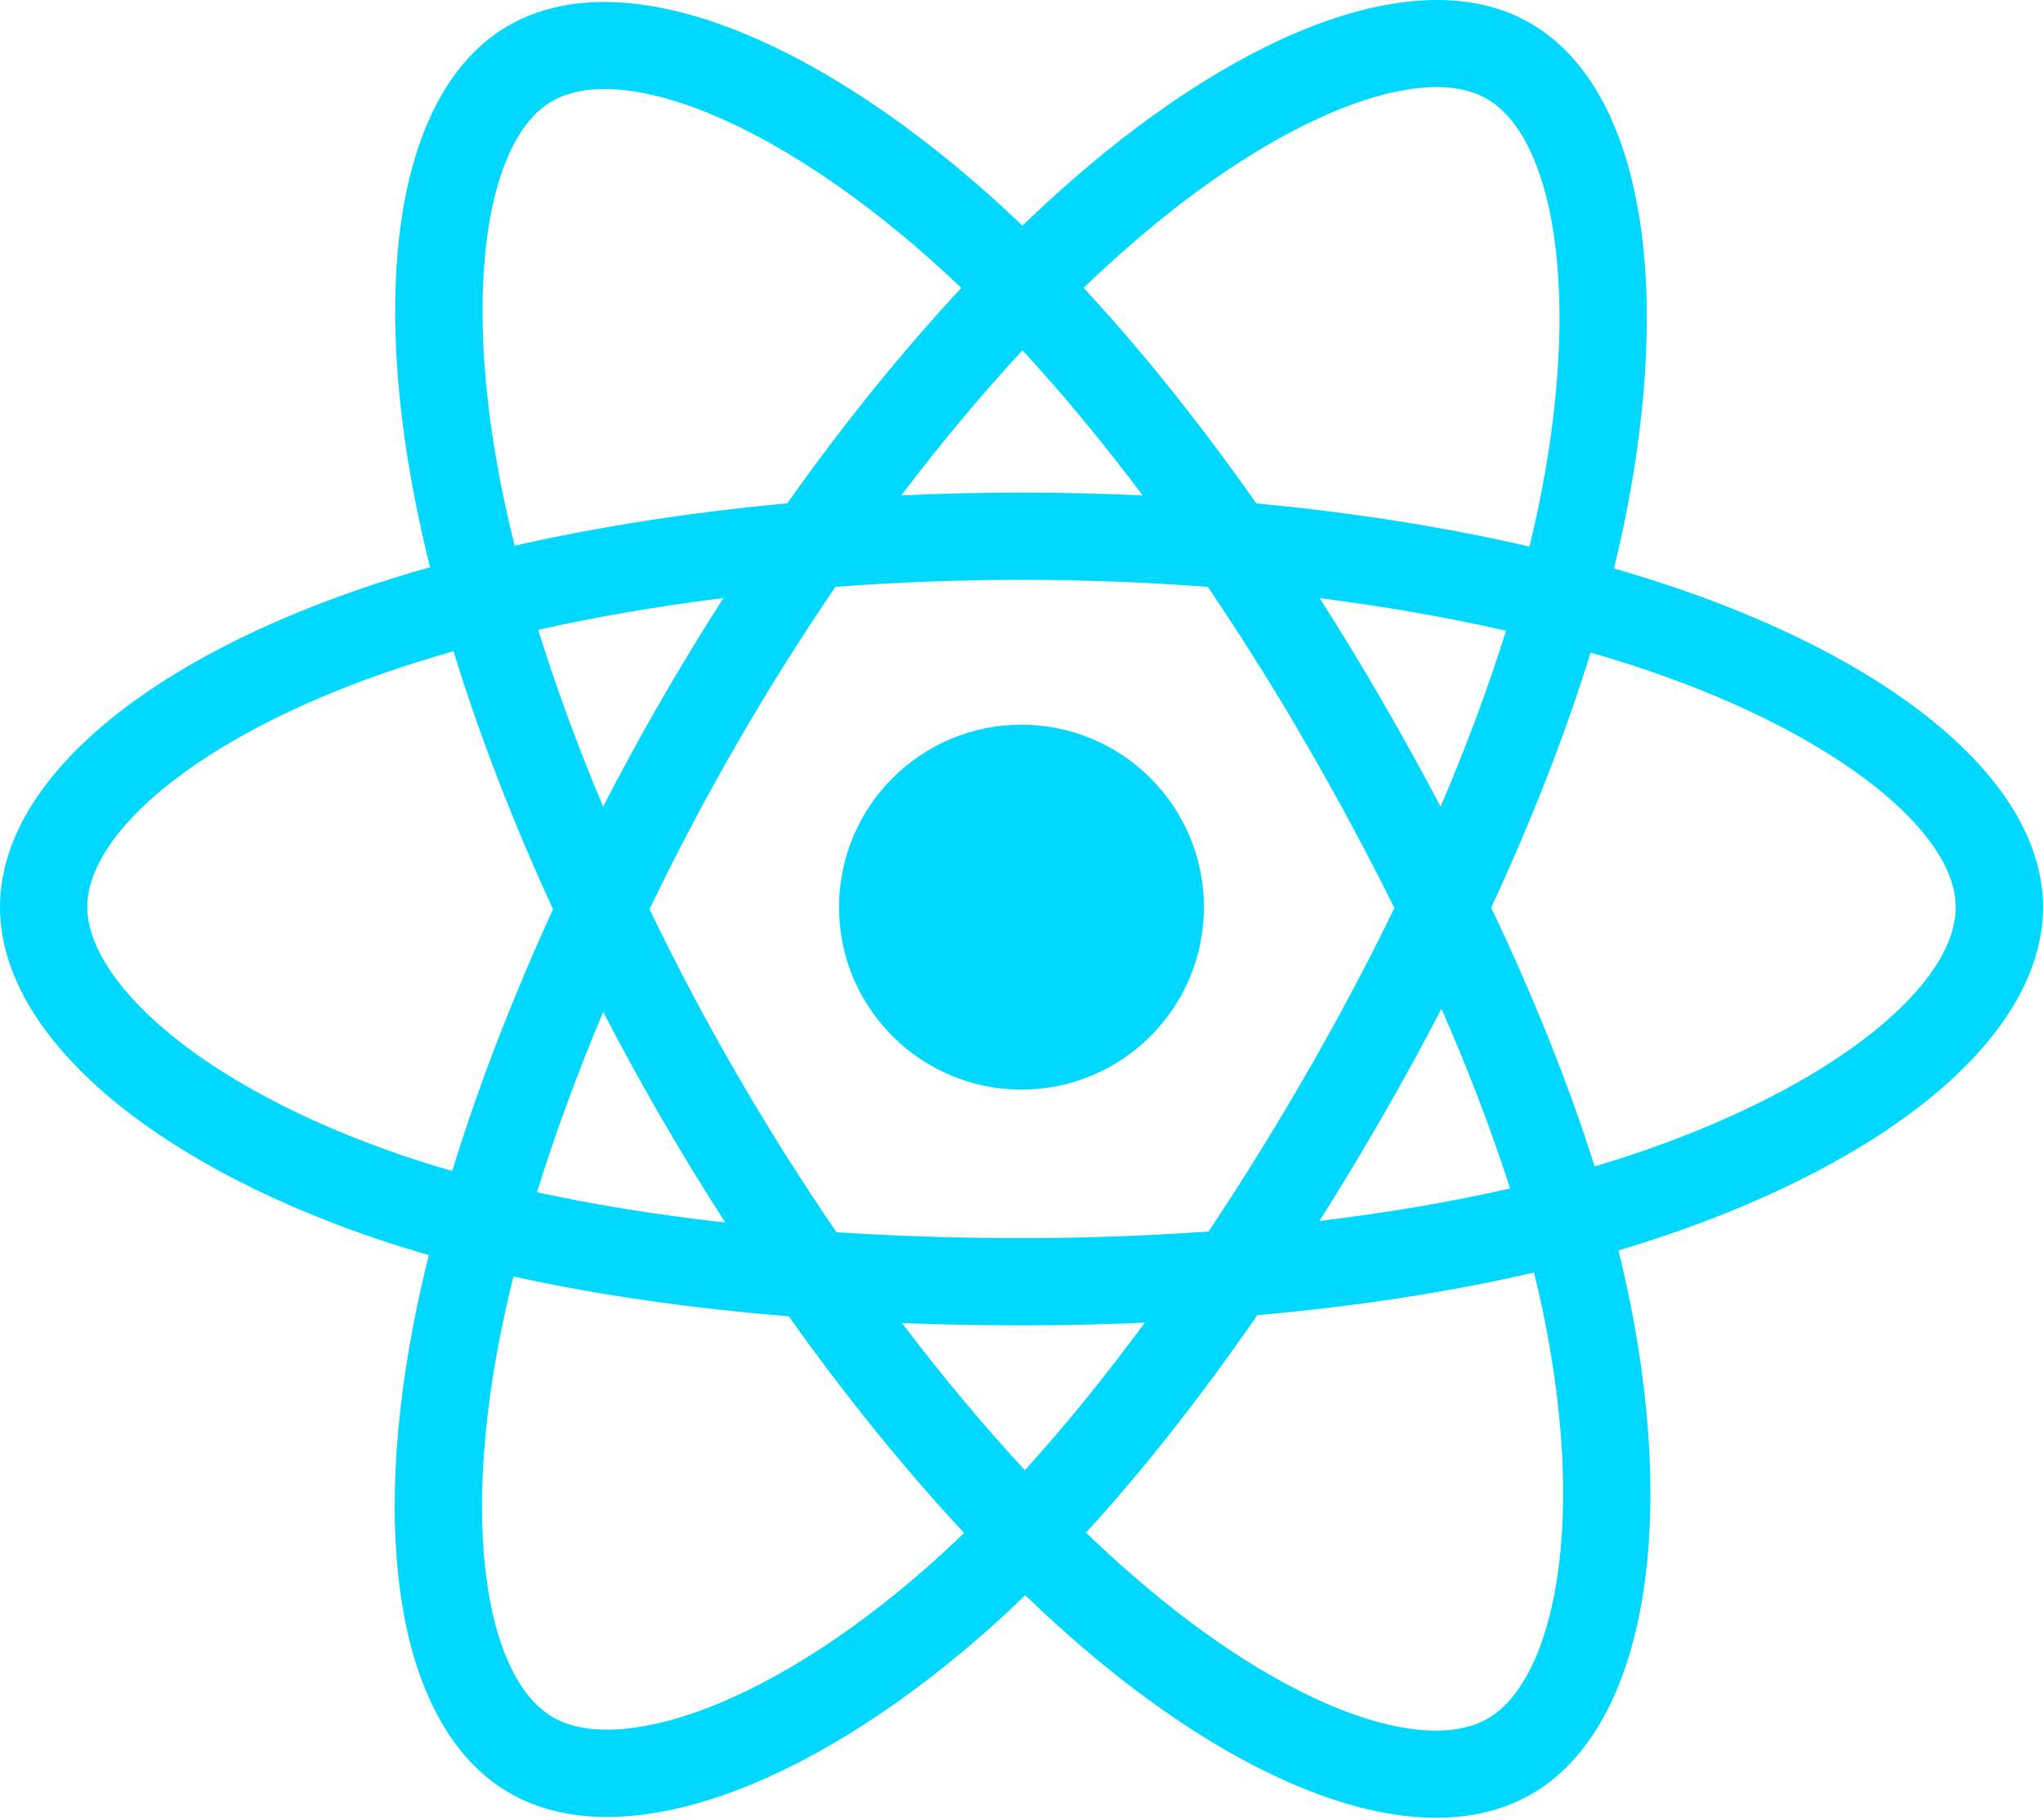
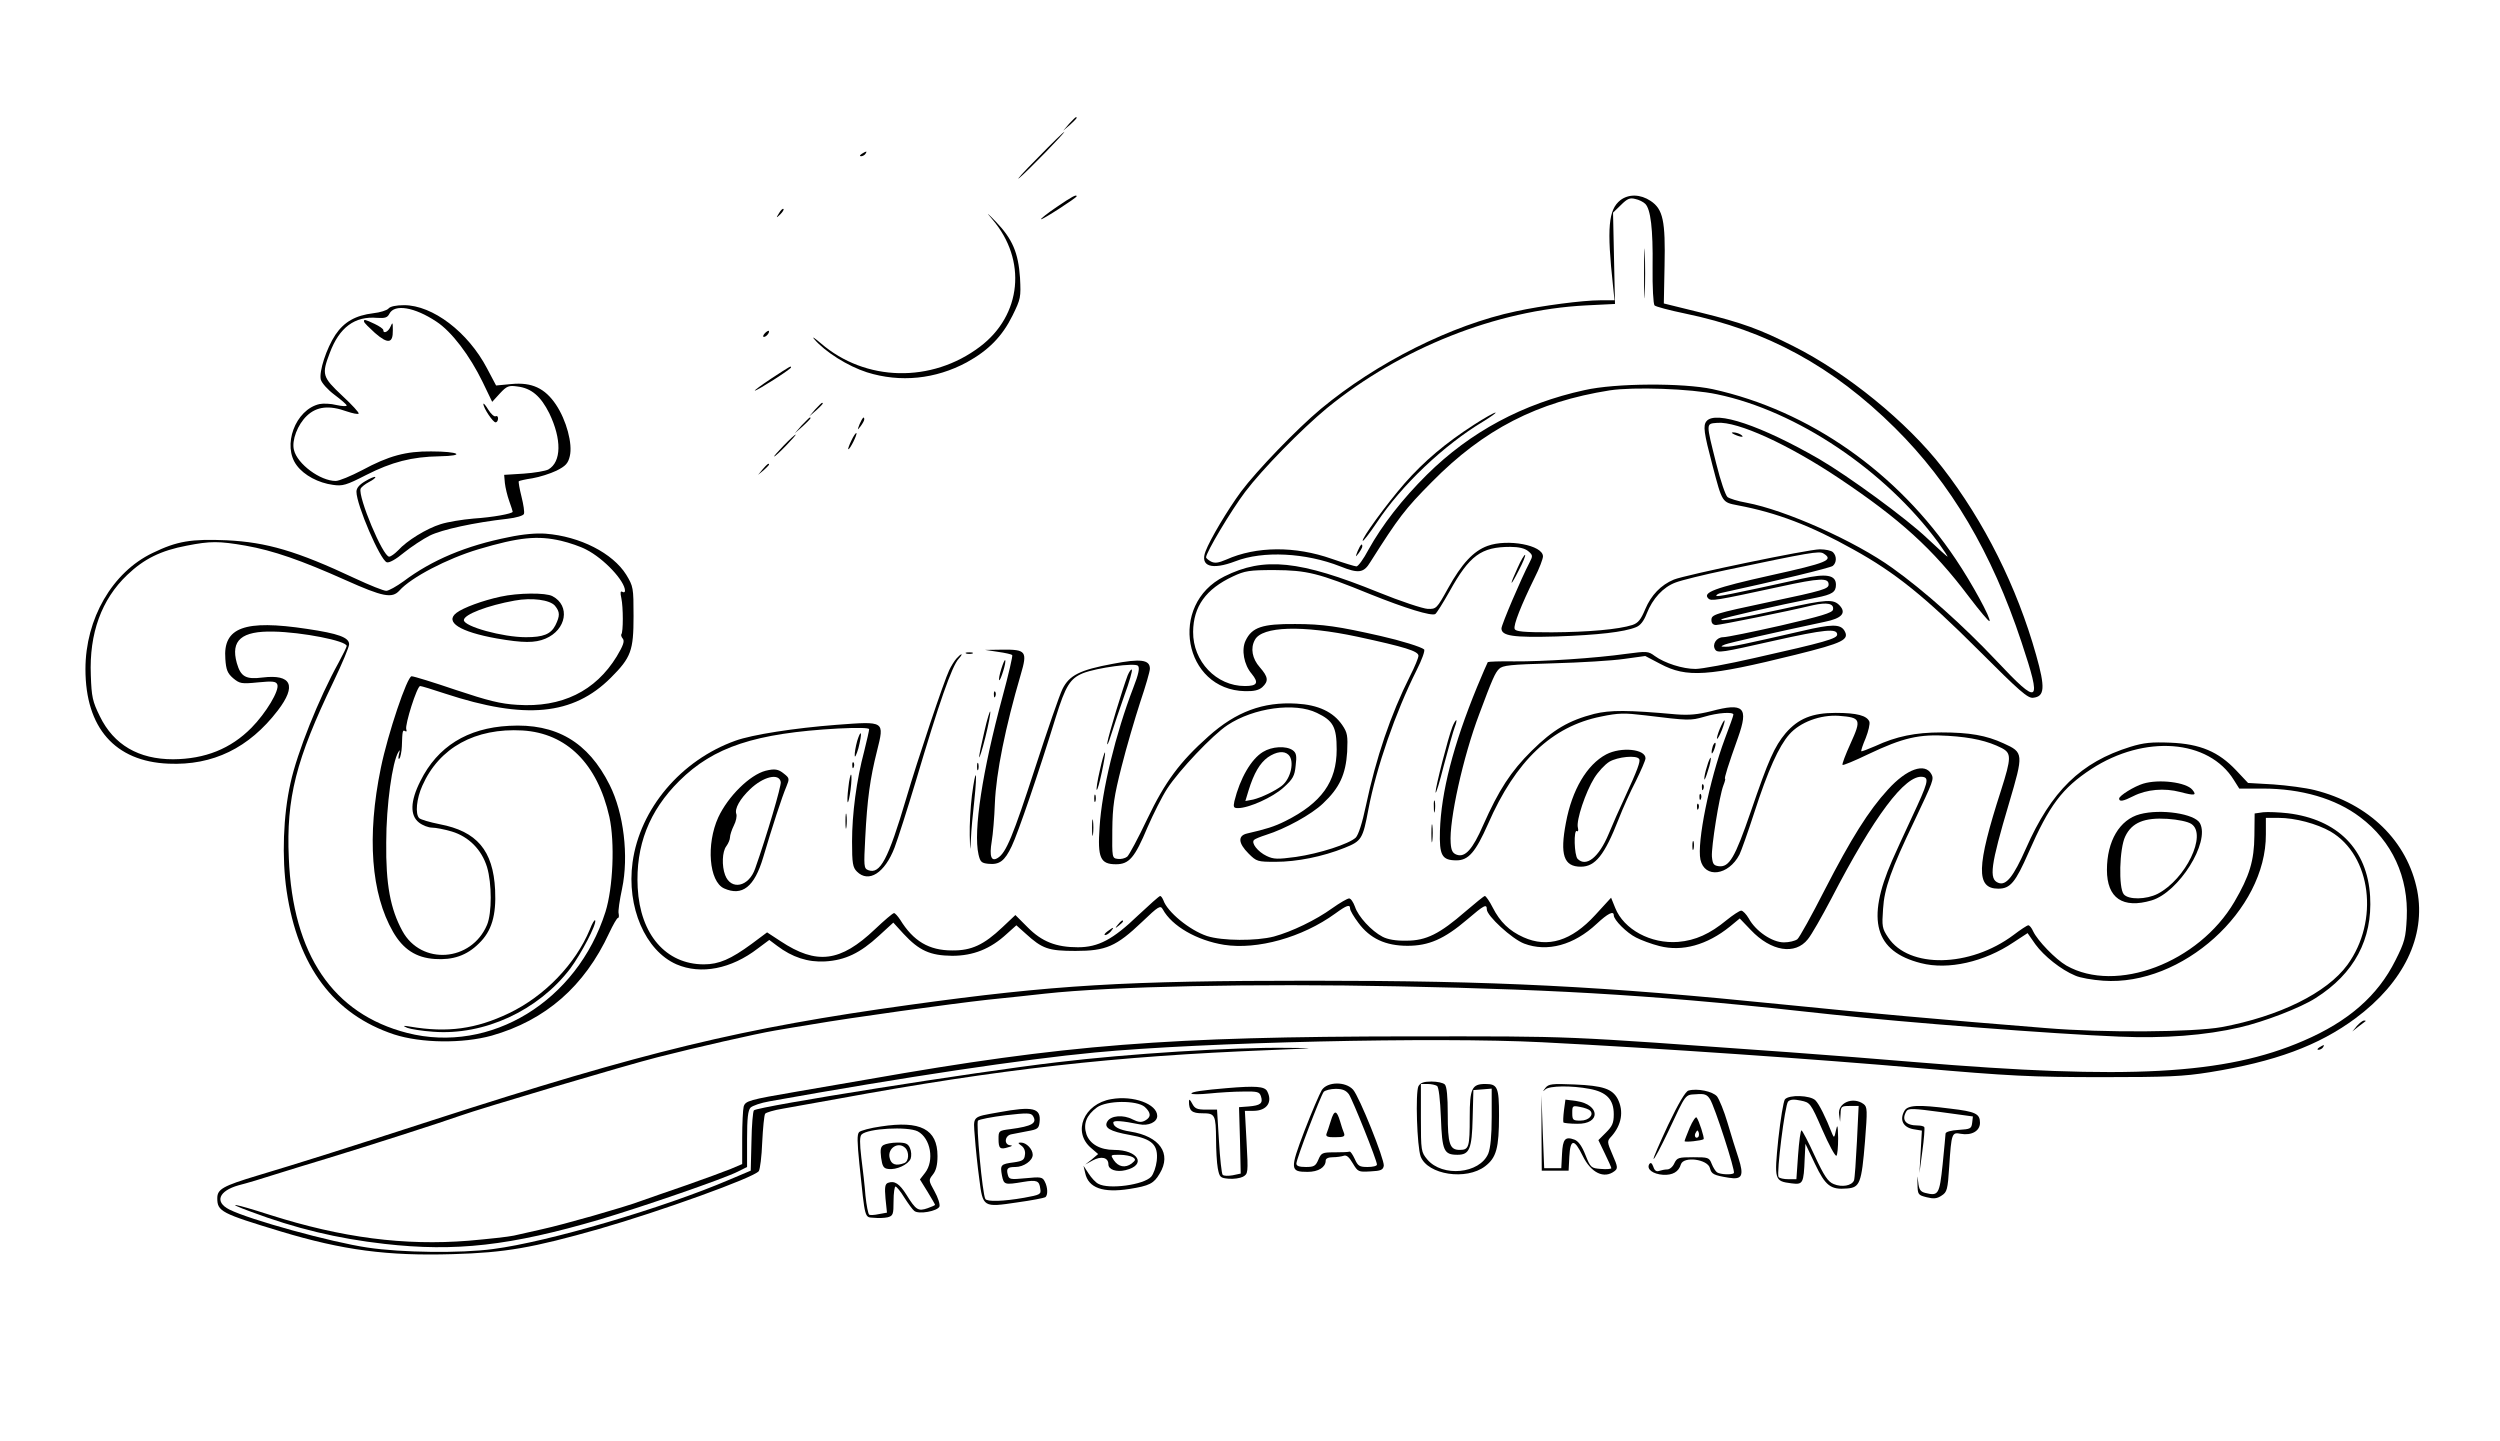
- <svg xmlns="http://www.w3.org/2000/svg" aria-hidden="true" role="img" class="iconify iconify--logos" width="35.93" height="32" preserveAspectRatio="xMidYMid meet" viewBox="0 0 256 228">
-   <path fill="#00D8FF" d="M210.483 73.824a171.49 171.49 0 0 0-8.24-2.597c.465-1.9.893-3.777 1.273-5.621c6.238-30.281 2.16-54.676-11.769-62.708c-13.355-7.7-35.196.329-57.254 19.526a171.23 171.23 0 0 0-6.375 5.848a155.866 155.866 0 0 0-4.241-3.917C100.759 3.829 77.587-4.822 63.673 3.233C50.33 10.957 46.379 33.89 51.995 62.588a170.974 170.974 0 0 0 1.892 8.48c-3.28.932-6.445 1.924-9.474 2.98C17.309 83.498 0 98.307 0 113.668c0 15.865 18.582 31.778 46.812 41.427a145.52 145.52 0 0 0 6.921 2.165a167.467 167.467 0 0 0-2.01 9.138c-5.354 28.2-1.173 50.591 12.134 58.266c13.744 7.926 36.812-.22 59.273-19.855a145.567 145.567 0 0 0 5.342-4.923a168.064 168.064 0 0 0 6.92 6.314c21.758 18.722 43.246 26.282 56.54 18.586c13.731-7.949 18.194-32.003 12.4-61.268a145.016 145.016 0 0 0-1.535-6.842c1.62-.48 3.21-.974 4.76-1.488c29.348-9.723 48.443-25.443 48.443-41.52c0-15.417-17.868-30.326-45.517-39.844Zm-6.365 70.984c-1.4.463-2.836.91-4.3 1.345c-3.24-10.257-7.612-21.163-12.963-32.432c5.106-11 9.31-21.767 12.459-31.957c2.619.758 5.16 1.557 7.61 2.4c23.69 8.156 38.14 20.213 38.14 29.504c0 9.896-15.606 22.743-40.946 31.14Zm-10.514 20.834c2.562 12.94 2.927 24.64 1.23 33.787c-1.524 8.219-4.59 13.698-8.382 15.893c-8.067 4.67-25.32-1.4-43.927-17.412a156.726 156.726 0 0 1-6.437-5.87c7.214-7.889 14.423-17.06 21.459-27.246c12.376-1.098 24.068-2.894 34.671-5.345a134.17 134.17 0 0 1 1.386 6.193ZM87.276 214.515c-7.882 2.783-14.16 2.863-17.955.675c-8.075-4.657-11.432-22.636-6.853-46.752a156.923 156.923 0 0 1 1.869-8.499c10.486 2.32 22.093 3.988 34.498 4.994c7.084 9.967 14.501 19.128 21.976 27.15a134.668 134.668 0 0 1-4.877 4.492c-9.933 8.682-19.886 14.842-28.658 17.94ZM50.35 144.747c-12.483-4.267-22.792-9.812-29.858-15.863c-6.35-5.437-9.555-10.836-9.555-15.216c0-9.322 13.897-21.212 37.076-29.293c2.813-.98 5.757-1.905 8.812-2.773c3.204 10.42 7.406 21.315 12.477 32.332c-5.137 11.18-9.399 22.249-12.634 32.792a134.718 134.718 0 0 1-6.318-1.979Zm12.378-84.26c-4.811-24.587-1.616-43.134 6.425-47.789c8.564-4.958 27.502 2.111 47.463 19.835a144.318 144.318 0 0 1 3.841 3.545c-7.438 7.987-14.787 17.08-21.808 26.988c-12.04 1.116-23.565 2.908-34.161 5.309a160.342 160.342 0 0 1-1.76-7.887Zm110.427 27.268a347.8 347.8 0 0 0-7.785-12.803c8.168 1.033 15.994 2.404 23.343 4.08c-2.206 7.072-4.956 14.465-8.193 22.045a381.151 381.151 0 0 0-7.365-13.322Zm-45.032-43.861c5.044 5.465 10.096 11.566 15.065 18.186a322.04 322.04 0 0 0-30.257-.006c4.974-6.559 10.069-12.652 15.192-18.18ZM82.802 87.83a323.167 323.167 0 0 0-7.227 13.238c-3.184-7.553-5.909-14.98-8.134-22.152c7.304-1.634 15.093-2.97 23.209-3.984a321.524 321.524 0 0 0-7.848 12.897Zm8.081 65.352c-8.385-.936-16.291-2.203-23.593-3.793c2.26-7.3 5.045-14.885 8.298-22.6a321.187 321.187 0 0 0 7.257 13.246c2.594 4.48 5.28 8.868 8.038 13.147Zm37.542 31.03c-5.184-5.592-10.354-11.779-15.403-18.433c4.902.192 9.899.29 14.978.29c5.218 0 10.376-.117 15.453-.343c-4.985 6.774-10.018 12.97-15.028 18.486Zm52.198-57.817c3.422 7.8 6.306 15.345 8.596 22.52c-7.422 1.694-15.436 3.058-23.88 4.071a382.417 382.417 0 0 0 7.859-13.026a347.403 347.403 0 0 0 7.425-13.565Zm-16.898 8.101a358.557 358.557 0 0 1-12.281 19.815a329.4 329.4 0 0 1-23.444.823c-7.967 0-15.716-.248-23.178-.732a310.202 310.202 0 0 1-12.513-19.846h.001a307.41 307.41 0 0 1-10.923-20.627a310.278 310.278 0 0 1 10.89-20.637l-.001.001a307.318 307.318 0 0 1 12.413-19.761c7.613-.576 15.42-.876 23.31-.876H128c7.926 0 15.743.303 23.354.883a329.357 329.357 0 0 1 12.335 19.695a358.489 358.489 0 0 1 11.036 20.54a329.472 329.472 0 0 1-11 20.722Zm22.56-122.124c8.572 4.944 11.906 24.881 6.52 51.026c-.344 1.668-.73 3.367-1.15 5.09c-10.622-2.452-22.155-4.275-34.23-5.408c-7.034-10.017-14.323-19.124-21.64-27.008a160.789 160.789 0 0 1 5.888-5.4c18.9-16.447 36.564-22.941 44.612-18.3ZM128 90.808c12.625 0 22.86 10.235 22.86 22.86s-10.235 22.86-22.86 22.86s-22.86-10.235-22.86-22.86s10.235-22.86 22.86-22.86Z" />
+ <svg xmlns="http://www.w3.org/2000/svg" version="1.0" width="1024pt" height="590pt" viewBox="0 0 1024 590" preserveAspectRatio="xMidYMid meet">
+   <g transform="translate(0,590) scale(0.1,-0.1)" fill="#000000" stroke="none">
+     <path d="M4379 5393 l-24 -28 28 24 c25 23 32 31 24 31 -2 0 -14 -12 -28 -27z" />
+     <path d="M4250 5253 c-58 -58 -91 -95 -75 -82 33 27 191 189 184 189 -2 0 -52 -48 -109 -107z" />
+     <path d="M3530 5270 c-9 -6 -10 -10 -3 -10 6 0 15 5 18 10 8 12 4 12 -15 0z" />
+     <path d="M4328 5052 c-37 -25 -66 -48 -64 -50 4 -4 146 88 146 94 0 9 -19 -1 -82 -44z" />
+     <path d="M6637 5080 c-49 -39 -56 -113 -30 -352 l6 -58 -59 0 c-70 0 -239 -22 -344 -45 -265 -56 -571 -210 -800 -400 -98 -82 -262 -252 -327 -339 -55 -75 -126 -194 -145 -244 -24 -62 25 -78 122 -41 113 44 288 35 430 -21 75 -30 96 -27 123 18 116 183 141 216 252 328 213 216 432 328 728 375 98 15 333 7 440 -16 327 -68 689 -312 906 -607 23 -32 40 -58 38 -58 -2 0 -39 34 -83 75 -85 81 -323 255 -443 325 -236 136 -424 200 -461 155 -15 -18 -11 -47 24 -180 41 -156 39 -152 105 -165 159 -30 298 -83 473 -181 170 -94 292 -192 512 -412 169 -169 202 -198 224 -195 47 5 50 41 12 175 -78 278 -213 548 -384 768 -145 187 -391 387 -610 497 -139 70 -207 95 -381 138 l-150 37 3 154 c4 184 -6 232 -57 266 -42 28 -90 29 -124 3z m102 -15 c22 -22 32 -102 30 -258 -1 -84 3 -153 8 -158 5 -5 61 -20 124 -33 335 -69 606 -216 861 -469 229 -227 396 -509 518 -877 85 -256 74 -264 -104 -75 -137 145 -293 284 -424 378 -154 111 -439 238 -599 268 -35 6 -69 17 -77 23 -8 6 -29 67 -46 136 -43 171 -43 164 4 168 82 7 291 -88 500 -228 248 -166 383 -288 529 -482 45 -59 83 -105 86 -102 8 8 -72 155 -138 253 -238 356 -601 610 -996 697 -121 26 -398 25 -525 -4 -252 -55 -468 -171 -645 -346 -102 -101 -184 -207 -240 -308 -20 -38 -42 -68 -49 -68 -6 0 -52 14 -101 31 -150 53 -309 52 -432 -3 -33 -14 -47 -16 -63 -8 -11 6 -20 14 -20 17 0 20 102 191 160 268 71 94 231 257 336 344 301 245 692 401 1059 420 l120 6 -4 187 -4 187 32 31 c26 26 37 31 59 25 15 -3 33 -12 41 -20z" />
+     <path d="M6734 4780 c0 -91 2 -128 3 -82 2 45 2 119 0 165 -1 45 -3 8 -3 -83z" />
+     <path d="M6037 4160 c-115 -74 -204 -149 -284 -240 -74 -85 -178 -228 -171 -235 2 -3 28 31 57 74 101 153 275 318 437 415 32 20 55 36 49 36 -5 0 -45 -22 -88 -50z" />
+     <path d="M7105 4120 c27 -12 43 -12 25 0 -8 5 -22 9 -30 9 -10 0 -8 -3 5 -9z" />
+     <path d="M5561 3643 c-10 -26 -10 -27 4 -9 8 11 15 23 15 28 0 15 -7 8 -19 -19z" />
+     <path d="M3191 5027 c-13 -21 -12 -21 5 -5 10 10 16 20 13 22 -3 3 -11 -5 -18 -17z" />
+     <path d="M4065 5001 c142 -166 120 -392 -51 -521 -198 -150 -469 -144 -652 14 -26 22 -38 30 -27 17 44 -52 138 -111 216 -136 137 -43 281 -28 409 41 89 49 145 106 187 191 34 69 35 75 31 155 -7 103 -31 159 -99 230 -38 39 -42 42 -14 9z" />
+     <path d="M1591 4636 c-6 -7 -34 -16 -62 -19 -73 -9 -119 -35 -155 -88 -37 -56 -68 -151 -60 -184 4 -14 29 -42 56 -62 28 -21 50 -40 50 -44 0 -4 -19 -3 -42 2 -23 6 -54 7 -69 4 -99 -22 -155 -171 -93 -252 30 -40 88 -71 148 -79 39 -6 55 -1 135 40 106 54 188 75 301 77 111 2 81 20 -34 20 -103 1 -174 -18 -283 -77 -46 -24 -94 -44 -108 -44 -63 0 -157 69 -171 127 -10 39 15 104 53 140 40 38 91 44 163 18 24 -8 46 -13 49 -9 3 3 -27 36 -67 73 -82 77 -85 87 -51 176 39 104 102 151 194 143 32 -2 42 1 50 17 21 41 103 27 192 -32 63 -41 137 -139 190 -248 l39 -81 32 35 c28 30 36 33 71 28 58 -7 96 -40 131 -110 51 -106 50 -199 -4 -230 -11 -6 -57 -14 -101 -17 l-80 -5 3 -34 c2 -18 10 -52 18 -74 8 -22 14 -41 14 -43 0 -8 -82 -23 -160 -28 -47 -4 -107 -14 -135 -23 -58 -18 -139 -68 -174 -107 -14 -14 -30 -26 -37 -26 -26 0 -128 245 -117 278 3 7 18 19 35 28 16 8 28 18 25 20 -2 3 -21 -5 -41 -17 -24 -14 -36 -28 -36 -43 0 -54 97 -279 124 -289 9 -4 38 12 70 39 30 24 78 56 106 70 50 25 184 54 318 69 36 4 66 13 68 20 3 7 -2 39 -10 71 -8 32 -13 60 -11 63 3 2 28 8 56 12 29 5 73 19 98 31 38 19 48 30 55 60 12 50 -14 147 -57 211 -45 67 -99 92 -182 84 l-63 -6 -37 70 c-78 149 -223 259 -340 259 -32 0 -57 -5 -64 -14z" />
+     <path d="M1491 4583 c0 -5 21 -25 45 -47 53 -46 74 -43 73 11 0 33 -1 35 -9 16 -9 -22 -30 -32 -30 -15 0 5 -16 16 -35 25 -40 19 -45 20 -44 10z" />
+     <path d="M3132 4534 c-7 -8 -8 -14 -3 -14 10 0 25 19 20 25 -2 1 -10 -3 -17 -11z" />
+     <path d="M3160 4350 c-41 -27 -72 -50 -68 -50 10 0 148 88 148 95 0 7 1 8 -80 -45z" />
+     <path d="M1980 4245 c0 -16 39 -75 50 -75 5 0 10 7 10 16 0 8 -4 12 -10 9 -5 -3 -19 9 -30 27 -11 18 -20 29 -20 23z" />
+     <path d="M3339 4223 l-24 -28 28 24 c25 23 32 31 24 31 -2 0 -14 -12 -28 -27z" />
+     <path d="M3284 4158 l-29 -33 33 29 c30 28 37 36 29 36 -2 0 -16 -15 -33 -32z" />
+     <path d="M3521 4163 c-10 -26 -10 -27 4 -9 8 11 15 23 15 28 0 15 -7 8 -19 -19z" />
+     <path d="M3487 4095 c-9 -19 -15 -35 -12 -35 7 0 37 61 33 66 -3 2 -12 -12 -21 -31z" />
+     <path d="M3210 4075 c-24 -25 -42 -45 -39 -45 3 0 25 20 49 45 24 25 42 45 39 45 -3 0 -25 -20 -49 -45z" />
+     <path d="M3124 3978 l-19 -23 23 19 c12 11 22 21 22 23 0 8 -8 2 -26 -19z" />
+     <path d="M2085 3700 c-177 -35 -316 -94 -432 -181 -29 -21 -61 -39 -71 -39 -11 0 -68 23 -128 51 -238 112 -362 148 -525 156 -146 6 -203 -3 -304 -52 -165 -79 -275 -269 -275 -476 0 -240 121 -378 340 -387 182 -8 330 64 448 218 78 102 56 149 -62 135 -69 -9 -90 3 -106 59 -26 93 19 132 150 129 117 -2 300 -38 300 -59 0 -4 -15 -35 -33 -68 -81 -146 -170 -369 -197 -493 -30 -133 -36 -305 -16 -442 46 -310 193 -506 440 -588 111 -36 281 -38 400 -5 221 63 380 202 481 420 16 34 32 62 36 62 4 0 5 8 3 18 -3 9 4 55 14 102 28 133 7 310 -51 425 -88 176 -219 253 -412 242 -171 -9 -293 -85 -363 -226 -42 -83 -43 -141 -6 -170 15 -12 39 -21 54 -21 14 0 51 -7 81 -16 69 -21 122 -74 144 -146 20 -67 20 -188 0 -236 -64 -152 -270 -167 -347 -25 -49 90 -68 190 -66 363 0 151 25 331 50 370 6 11 7 8 2 -10 -3 -14 -3 -21 2 -17 4 4 9 27 10 50 2 64 3 69 14 62 5 -3 7 0 4 8 -6 18 44 177 57 177 5 0 51 -14 102 -31 328 -108 525 -89 679 65 83 83 93 111 93 252 0 117 -1 122 -30 170 -55 88 -189 157 -330 168 -37 3 -94 -2 -150 -14z m213 -15 c34 -8 81 -24 103 -36 73 -37 159 -129 159 -169 0 -6 -5 -8 -11 -4 -8 4 -9 -3 -4 -26 8 -37 8 -140 0 -148 -2 -3 0 -11 6 -18 8 -10 2 -28 -25 -73 -87 -142 -225 -210 -407 -198 -69 4 -120 17 -252 61 -91 31 -172 56 -181 56 -18 0 -97 -234 -126 -375 -58 -281 -40 -516 50 -672 41 -71 94 -106 171 -111 74 -5 131 14 181 64 52 50 71 115 66 219 -8 162 -75 240 -227 269 -40 8 -78 19 -84 25 -17 17 -11 80 13 133 69 156 217 237 410 226 181 -11 307 -136 356 -354 23 -105 15 -290 -16 -389 -116 -366 -471 -583 -812 -496 -304 78 -469 321 -485 716 -11 246 29 403 183 723 35 73 64 142 64 153 0 28 -44 44 -172 63 -257 39 -345 6 -335 -123 3 -45 9 -59 32 -79 27 -22 33 -24 102 -17 61 6 74 4 79 -9 9 -24 -46 -116 -106 -177 -85 -86 -190 -128 -321 -129 -141 0 -243 59 -300 176 -30 61 -34 79 -37 168 -7 172 44 311 149 411 69 66 138 100 244 120 97 19 131 19 241 0 113 -20 228 -60 409 -141 154 -69 191 -76 221 -43 48 54 196 131 323 169 168 50 243 57 339 35z" />
+     <path d="M2050 3456 c-74 -16 -152 -45 -180 -66 -50 -38 14 -78 164 -105 109 -19 157 -19 200 -1 86 36 103 135 29 174 -27 15 -141 14 -213 -2z m223 -37 c21 -26 21 -41 2 -80 -19 -37 -50 -49 -121 -49 -95 0 -254 44 -254 70 0 23 97 60 208 80 71 13 144 3 165 -21z" />
+     <path d="M2416 2093 c-59 -142 -185 -273 -331 -343 -136 -65 -252 -81 -405 -55 -30 5 -32 4 -12 -5 13 -5 61 -13 106 -16 209 -16 430 86 562 259 45 61 108 181 102 197 -2 5 -12 -11 -22 -37z" />
+     <path d="M6093 3664 c-58 -21 -106 -73 -162 -174 -46 -83 -48 -85 -83 -84 -20 1 -111 31 -202 68 -323 131 -469 146 -631 65 -231 -115 -167 -465 85 -470 36 -1 56 4 70 16 27 25 25 42 -10 82 -31 35 -39 78 -20 112 29 56 195 61 420 13 194 -42 250 -59 250 -78 0 -8 -15 -45 -34 -82 -80 -159 -140 -337 -181 -531 -15 -72 -31 -121 -42 -132 -28 -26 -148 -65 -245 -79 -75 -10 -91 -10 -120 4 -36 17 -65 54 -51 66 4 4 26 13 48 20 80 25 187 84 234 129 68 64 93 119 99 211 3 67 1 79 -20 110 -37 54 -98 83 -188 88 -136 8 -247 -33 -360 -134 -117 -104 -178 -186 -251 -339 -37 -78 -74 -147 -82 -154 -9 -7 -26 -11 -39 -9 -23 3 -23 5 -22 118 1 97 7 138 38 260 20 80 55 198 76 263 22 65 40 127 40 138 0 37 -38 42 -152 20 -135 -25 -178 -47 -206 -103 -12 -24 -62 -169 -112 -323 -91 -280 -119 -348 -153 -369 -27 -17 -35 6 -25 67 5 29 11 99 13 157 5 124 43 312 106 527 28 95 22 103 -75 102 l-71 -1 53 -8 c29 -4 55 -10 58 -13 3 -2 -15 -80 -40 -172 -82 -303 -120 -549 -98 -645 7 -30 12 -35 39 -38 47 -5 68 11 97 72 26 54 110 300 180 527 41 131 59 160 113 182 57 22 211 43 224 30 8 -8 3 -34 -19 -90 -72 -187 -129 -421 -138 -570 -9 -127 3 -153 67 -153 54 0 77 27 129 151 24 55 60 127 81 159 48 74 186 220 247 260 107 71 276 94 366 50 67 -32 81 -58 81 -150 0 -132 -62 -219 -210 -293 -46 -23 -79 -33 -157 -51 -39 -9 -36 -40 6 -82 33 -33 37 -34 111 -34 87 0 192 21 282 57 70 28 75 36 98 158 33 173 111 397 197 569 22 43 36 82 31 86 -11 10 -94 36 -178 55 -172 39 -237 49 -350 49 -134 1 -177 -13 -203 -68 -18 -37 -7 -99 25 -136 30 -37 23 -50 -28 -50 -117 0 -213 101 -212 222 1 104 52 175 163 227 49 23 67 26 170 26 134 -1 180 -12 393 -99 142 -57 251 -91 266 -81 5 3 31 44 58 92 82 148 130 183 249 183 35 0 59 -6 73 -17 20 -17 20 -20 6 -47 -34 -65 -115 -255 -115 -270 0 -31 48 -38 225 -33 170 6 277 18 326 38 18 7 32 25 44 56 24 61 67 108 118 127 23 9 116 32 207 51 342 72 382 79 399 68 43 -27 17 -38 -218 -90 -229 -51 -278 -70 -254 -94 12 -12 26 -10 294 48 165 36 199 37 199 9 0 -18 -22 -25 -240 -71 -230 -49 -240 -52 -240 -75 0 -13 7 -20 19 -20 17 0 289 55 397 81 58 13 87 7 82 -18 -2 -13 -49 -27 -213 -65 -115 -26 -222 -48 -237 -48 -27 0 -46 -29 -33 -50 10 -16 26 -13 243 36 206 46 257 51 257 25 0 -17 -49 -31 -338 -96 -109 -25 -218 -45 -242 -45 -53 0 -127 24 -167 53 -27 20 -32 20 -116 9 -127 -18 -342 -32 -460 -31 -57 1 -105 -1 -108 -3 -2 -3 -22 -49 -44 -102 -98 -239 -147 -431 -152 -589 -3 -101 8 -121 68 -121 49 0 78 34 129 149 113 259 262 400 463 440 72 15 96 15 180 5 179 -22 186 -22 242 -6 56 17 120 21 120 9 0 -5 -16 -49 -35 -99 -63 -169 -115 -425 -100 -495 17 -78 115 -66 160 21 7 14 34 90 60 170 57 176 101 273 144 322 44 50 127 81 203 76 90 -7 93 -14 48 -113 -21 -46 -36 -86 -33 -88 2 -3 50 17 106 44 141 67 208 83 327 75 96 -6 162 -21 219 -50 40 -21 40 -39 -3 -174 -101 -313 -103 -402 -11 -402 49 0 70 25 124 148 85 194 138 264 257 342 218 142 481 122 584 -45 l22 -35 96 0 c158 0 299 -41 399 -117 131 -98 199 -246 191 -414 -4 -79 -8 -97 -46 -172 -72 -145 -193 -251 -377 -330 -321 -139 -719 -160 -1595 -87 -129 11 -359 29 -510 40 -963 69 -860 65 -1555 65 -993 -1 -1408 -33 -2220 -176 -93 -16 -224 -39 -290 -50 -198 -34 -212 -38 -219 -62 -3 -12 -6 -70 -6 -128 l0 -107 -47 -20 c-27 -11 -109 -41 -183 -67 -74 -25 -158 -55 -187 -65 -70 -26 -312 -95 -403 -115 -41 -9 -93 -21 -115 -26 -22 -5 -106 -14 -186 -21 -263 -21 -519 12 -814 106 -149 48 -190 54 -78 13 184 -69 354 -110 548 -132 291 -33 514 -8 882 100 181 54 508 167 565 196 l38 19 0 114 c0 87 4 118 14 129 8 8 43 20 78 26 557 100 1038 172 1333 200 441 42 1399 64 1830 42 473 -24 1135 -70 1545 -106 367 -32 458 -37 755 -37 262 0 329 3 435 20 268 43 447 109 598 221 198 147 289 336 253 523 -40 202 -197 356 -421 412 -36 9 -112 19 -168 23 l-104 6 -49 52 c-72 76 -147 108 -269 113 -77 3 -109 0 -164 -17 -203 -63 -324 -181 -428 -417 -51 -115 -81 -153 -113 -140 -39 15 -32 70 44 326 60 203 60 208 -22 245 -71 33 -140 45 -256 45 -105 0 -184 -16 -270 -56 -30 -13 -56 -23 -57 -21 -2 2 6 26 18 54 11 28 18 58 15 67 -10 25 -51 36 -138 36 -96 0 -153 -23 -205 -83 -46 -55 -70 -109 -143 -322 -65 -189 -88 -228 -131 -223 -21 3 -25 9 -28 39 -3 39 30 248 47 292 6 15 9 27 7 27 -5 0 13 57 53 169 44 124 24 144 -110 108 -56 -14 -91 -17 -144 -13 -198 18 -270 18 -335 2 -104 -27 -168 -64 -256 -151 -86 -85 -135 -161 -199 -305 -43 -99 -74 -133 -108 -121 -17 6 -23 17 -25 48 -7 92 51 354 117 528 54 145 65 169 81 185 15 15 45 18 221 23 112 3 243 11 291 18 l87 12 61 -32 c109 -58 195 -52 554 37 197 49 223 62 200 100 -17 26 -52 26 -171 -2 -235 -54 -291 -66 -314 -65 -22 0 -23 1 -4 9 17 7 207 50 409 93 70 14 89 36 62 66 -26 28 -51 27 -237 -14 -168 -37 -258 -52 -248 -42 5 6 223 56 389 89 65 13 80 23 80 53 0 40 -39 47 -138 25 -300 -66 -352 -76 -352 -70 0 4 10 10 23 12 225 49 444 102 454 110 16 13 17 40 1 56 -7 7 -31 12 -54 12 -47 0 -552 -105 -598 -124 -53 -22 -93 -64 -117 -121 -18 -43 -29 -57 -53 -65 -56 -18 -179 -29 -329 -30 -117 0 -149 3 -153 14 -6 15 27 98 82 210 19 37 34 77 34 87 0 46 -145 73 -227 43z" />
+     <path d="M6216 3574 c-35 -76 -32 -83 5 -10 17 32 28 60 26 63 -3 2 -17 -21 -31 -53z" />
+     <path d="M3958 3223 c6 -2 18 -2 25 0 6 3 1 5 -13 5 -14 0 -19 -2 -12 -5z" />
+     <path d="M3918 3203 c-9 -10 -22 -31 -30 -48 -21 -43 -129 -365 -176 -525 -74 -250 -107 -313 -156 -294 -18 7 -18 17 -12 132 8 158 20 244 48 355 31 125 34 123 -167 108 -170 -13 -344 -40 -413 -65 -223 -80 -391 -279 -421 -498 -25 -183 52 -362 180 -418 100 -43 224 -19 333 65 l47 35 32 -24 c62 -47 126 -68 197 -64 82 5 143 34 220 105 l59 54 42 -46 c64 -69 109 -89 199 -90 86 0 157 28 224 90 l39 35 38 -34 c68 -62 93 -71 204 -71 125 0 167 18 273 119 68 65 75 69 85 51 37 -68 139 -127 251 -145 136 -21 320 30 455 128 48 35 61 39 61 20 0 -7 15 -33 34 -58 47 -64 111 -94 201 -94 87 0 150 27 245 108 69 59 80 65 80 41 0 -26 103 -121 153 -140 95 -36 204 -6 297 81 45 42 70 55 70 35 0 -19 53 -72 91 -91 21 -11 64 -27 96 -35 93 -24 195 4 289 80 l40 33 45 -47 c83 -88 182 -104 234 -38 15 18 57 92 96 166 175 338 303 509 374 499 28 -4 23 -23 -45 -168 -32 -69 -68 -147 -80 -175 -107 -244 -71 -372 118 -420 112 -29 260 5 379 85 l58 38 32 -46 c35 -48 105 -104 163 -128 19 -9 71 -18 115 -21 322 -23 668 288 666 600 l0 67 52 0 c68 0 157 -24 213 -56 167 -98 200 -366 69 -546 -84 -115 -279 -211 -515 -255 -116 -21 -482 -24 -720 -4 -414 33 -765 65 -1070 96 -749 76 -1184 98 -1940 98 -762 0 -1053 -17 -1645 -99 -687 -95 -1080 -190 -1955 -473 -370 -120 -535 -172 -715 -226 -143 -43 -165 -56 -165 -93 0 -54 16 -62 260 -136 255 -77 438 -101 704 -93 216 6 328 26 599 103 251 72 634 210 655 237 5 7 12 60 14 118 3 59 8 111 12 117 3 5 36 15 73 21 38 7 138 25 223 40 664 122 1133 175 1775 200 192 8 195 8 65 9 -220 3 -650 -24 -940 -59 -333 -39 -1226 -181 -1242 -197 -4 -4 -9 -61 -10 -127 l-3 -120 -85 -36 c-275 -118 -746 -256 -970 -285 -134 -18 -375 -15 -515 6 -149 22 -483 114 -566 156 -61 31 -43 76 38 99 32 8 99 28 148 44 50 16 146 45 215 66 152 46 476 150 545 175 81 29 679 207 810 240 153 39 402 96 480 109 33 6 101 17 150 25 163 28 567 84 720 101 83 8 188 20 235 25 273 30 860 42 1445 30 701 -14 1102 -40 1775 -115 300 -33 908 -80 1180 -91 186 -8 353 5 495 38 99 23 248 80 310 120 158 100 233 241 223 416 -11 193 -133 316 -337 341 -36 4 -82 6 -101 4 l-35 -5 -1 -91 c-1 -103 -20 -165 -82 -271 -146 -249 -484 -377 -688 -261 -45 26 -118 102 -136 140 -6 14 -15 25 -20 25 -5 0 -32 -18 -61 -40 -178 -133 -428 -138 -513 -10 -25 37 -26 46 -21 117 5 84 33 162 129 362 77 163 80 169 69 190 -26 48 -101 22 -178 -63 -79 -86 -151 -201 -259 -411 -53 -104 -104 -196 -112 -202 -9 -7 -34 -13 -55 -13 -48 0 -116 46 -144 98 -10 17 -24 32 -31 32 -7 0 -34 -18 -60 -39 -68 -56 -127 -83 -198 -89 -112 -9 -223 51 -258 139 l-17 42 -65 -71 c-97 -106 -194 -136 -294 -91 -58 26 -96 63 -126 122 -13 26 -28 47 -32 47 -4 0 -39 -29 -79 -63 -106 -92 -161 -120 -242 -120 -43 -1 -77 5 -98 16 -46 24 -100 83 -113 123 -7 19 -17 34 -24 34 -7 0 -38 -18 -69 -40 -68 -49 -166 -96 -239 -116 -73 -19 -212 -18 -274 2 -72 24 -163 99 -179 147 -4 9 -9 17 -13 17 -4 0 -44 -36 -90 -79 -103 -99 -163 -131 -247 -131 -89 0 -148 23 -206 82 l-50 50 -53 -50 c-76 -72 -127 -96 -206 -95 -95 0 -159 38 -213 126 -10 15 -21 27 -25 27 -5 0 -40 -30 -78 -66 -142 -135 -239 -147 -387 -49 l-55 36 -63 -47 c-86 -63 -134 -84 -196 -84 -155 0 -261 122 -271 314 -9 172 47 315 170 437 141 140 311 196 651 215 81 4 127 3 127 -3 0 -5 -9 -45 -20 -89 -32 -120 -50 -258 -50 -371 0 -90 3 -106 20 -123 48 -48 114 -6 154 98 14 37 53 159 87 272 95 320 148 472 176 502 9 10 14 18 11 18 -3 0 -12 -8 -20 -17z" />
+     <path d="M4101 3159 c-7 -22 -11 -43 -8 -45 2 -2 9 14 16 37 7 22 11 43 8 45 -2 2 -9 -14 -16 -37z" />
+     <path d="M4619 3134 c-21 -56 -77 -239 -83 -274 -3 -19 4 -6 15 30 11 36 36 109 55 163 20 54 33 101 30 104 -3 3 -10 -7 -17 -23z" />
+     <path d="M4071 3054 c0 -11 3 -14 6 -6 3 7 2 16 -1 19 -3 4 -6 -2 -5 -13z" />
+     <path d="M4032 2904 c-12 -50 -22 -98 -21 -105 0 -8 12 29 25 81 13 52 22 100 20 105 -1 6 -13 -31 -24 -81z" />
+     <path d="M5949 2923 c-18 -46 -69 -246 -69 -268 1 -11 16 39 34 110 19 72 39 142 45 158 6 15 8 27 6 27 -3 0 -10 -12 -16 -27z" />
+     <path d="M7044 2914 c-8 -20 -13 -38 -11 -40 2 -2 11 14 20 36 19 50 12 53 -9 4z" />
+     <path d="M3511 2865 c-6 -22 -11 -49 -10 -60 0 -11 7 3 15 30 7 28 12 55 10 60 -2 6 -8 -8 -15 -30z" />
+     <path d="M7016 2845 c-3 -9 -6 -22 -5 -28 0 -7 5 -1 10 12 5 13 8 26 5 28 -2 2 -6 -3 -10 -12z" />
+     <path d="M5173 2820 c-48 -29 -94 -108 -117 -202 -5 -24 -3 -28 15 -28 44 0 142 44 186 84 39 35 46 48 50 90 5 40 3 52 -12 63 -27 19 -85 16 -122 -7z m105 -12 c25 -25 10 -96 -27 -126 -28 -22 -85 -49 -118 -57 l-32 -6 13 43 c22 71 46 112 79 136 35 24 67 28 85 10z" />
+     <path d="M6579 2810 c-79 -42 -140 -145 -165 -280 -25 -131 -9 -180 61 -180 59 0 97 47 155 195 17 44 49 115 71 157 21 43 39 84 39 92 0 38 -100 48 -161 16z m135 -19 c6 -9 -6 -43 -60 -160 -19 -40 -48 -106 -65 -147 -40 -96 -92 -137 -127 -102 -14 14 -17 122 -3 114 5 -4 7 3 4 14 -8 29 32 147 67 203 16 26 44 56 62 67 34 20 112 28 122 11z" />
+     <path d="M4505 2745 c-10 -42 -15 -78 -13 -80 3 -3 12 30 21 72 9 42 15 78 13 81 -2 2 -12 -31 -21 -73z" />
+     <path d="M6992 2761 c-7 -21 -12 -45 -11 -52 0 -8 7 8 15 35 9 26 13 50 11 52 -2 2 -9 -13 -15 -35z" />
+     <path d="M3491 2764 c0 -11 3 -14 6 -6 3 7 2 16 -1 19 -3 4 -6 -2 -5 -13z" />
+     <path d="M4002 2760 c0 -14 2 -19 5 -12 2 6 2 18 0 25 -3 6 -5 1 -5 -13z" />
+     <path d="M3136 2743 c-65 -17 -154 -105 -194 -191 -50 -110 -38 -263 24 -291 74 -33 124 6 160 127 36 122 78 251 95 290 13 32 13 35 -10 53 -23 19 -38 21 -75 12z m62 -46 c3 -15 -57 -219 -105 -355 -26 -75 -99 -90 -123 -26 -14 37 -12 96 5 118 8 11 15 27 15 36 0 9 7 31 16 49 9 17 13 39 10 47 -8 21 15 62 56 101 54 52 119 68 126 30z" />
+     <path d="M3475 2675 c-4 -31 -5 -58 -3 -61 3 -2 8 21 12 52 4 31 5 59 2 61 -2 3 -8 -21 -11 -52z" />
+     <path d="M3981 2642 c-6 -49 -10 -122 -9 -163 2 -71 2 -71 5 -14 1 33 8 104 14 158 13 124 6 139 -10 19z" />
+     <path d="M8778 2690 c-36 -11 -98 -49 -98 -61 0 -14 17 -11 58 10 55 28 127 34 192 17 60 -16 69 -14 50 9 -25 31 -137 45 -202 25z" />
+     <path d="M6971 2674 c0 -11 3 -14 6 -6 3 7 2 16 -1 19 -3 4 -6 -2 -5 -13z" />
+     <path d="M4482 2630 c0 -14 2 -19 5 -12 2 6 2 18 0 25 -3 6 -5 1 -5 -13z" />
+     <path d="M6961 2634 c0 -11 3 -14 6 -6 3 7 2 16 -1 19 -3 4 -6 -2 -5 -13z" />
+     <path d="M5873 2595 c0 -22 2 -30 4 -17 2 12 2 30 0 40 -3 9 -5 -1 -4 -23z" />
+     <path d="M6951 2594 c0 -11 3 -14 6 -6 3 7 2 16 -1 19 -3 4 -6 -2 -5 -13z" />
+     <path d="M3463 2535 c0 -27 2 -38 4 -22 2 15 2 37 0 50 -2 12 -4 0 -4 -28z" />
+     <path d="M8765 2565 c-83 -22 -135 -110 -135 -228 0 -116 65 -160 183 -125 111 33 240 238 198 316 -21 39 -160 60 -246 37z m211 -40 c65 -43 -23 -226 -138 -286 -47 -24 -120 -25 -139 -2 -22 26 -18 188 6 237 27 57 79 78 173 72 43 -3 83 -11 98 -21z" />
+     <path d="M4473 2510 c0 -30 2 -43 4 -27 2 15 2 39 0 55 -2 15 -4 2 -4 -28z" />
+     <path d="M5863 2485 c0 -33 2 -45 4 -27 2 18 2 45 0 60 -2 15 -4 0 -4 -33z" />
+     <path d="M6932 2435 c0 -16 2 -22 5 -12 2 9 2 23 0 30 -3 6 -5 -1 -5 -18z" />
+     <path d="M4579 2113 c-13 -16 -12 -17 4 -4 9 7 17 15 17 17 0 8 -8 3 -21 -13z" />
+     <path d="M4536 2085 c-11 -8 -15 -15 -9 -15 6 0 16 7 23 15 16 19 11 19 -14 0z" />
+     <path d="M9654 1698 l-19 -23 25 20 c14 11 27 21 29 22 2 2 0 3 -6 3 -5 0 -18 -10 -29 -22z" />
+     <path d="M9500 1610 c-9 -6 -10 -10 -3 -10 6 0 15 5 18 10 8 12 4 12 -15 0z" />
+     <path d="M5810 1451 c-13 -26 -6 -247 9 -288 29 -75 187 -99 264 -40 46 35 57 74 57 208 0 116 -6 129 -56 129 -55 0 -64 -18 -64 -135 0 -124 -3 -135 -41 -135 -41 0 -49 24 -49 147 0 72 -4 113 -12 121 -7 7 -31 12 -55 12 -31 0 -45 -5 -53 -19z m76 1 c7 -4 13 -55 16 -131 5 -135 12 -151 68 -151 49 0 59 24 62 150 l3 115 38 3 37 3 0 -116 c0 -77 -5 -127 -14 -150 -35 -83 -188 -98 -250 -24 -25 30 -26 35 -26 170 l0 139 28 0 c15 0 32 -4 38 -8z" />
+     <path d="M5414 1435 c-9 -15 -41 -89 -71 -167 -60 -158 -59 -168 13 -168 44 0 74 19 74 46 0 9 11 14 29 14 16 0 36 3 45 6 11 4 22 -5 37 -31 21 -35 23 -36 73 -33 42 2 51 6 54 23 3 26 -100 283 -126 312 -31 34 -105 33 -128 -2z m111 -17 c16 -24 115 -271 115 -288 0 -6 -17 -10 -38 -10 -34 0 -40 4 -53 33 -8 17 -17 31 -21 30 -5 -2 -32 -3 -62 -3 -50 0 -54 -2 -66 -30 -11 -26 -18 -30 -51 -30 -27 0 -39 4 -39 14 0 19 99 277 112 294 6 6 28 12 49 12 28 0 42 -6 54 -22z" />
+     <path d="M5451 1309 c-7 -23 -15 -47 -18 -54 -3 -10 6 -14 37 -13 34 0 40 3 35 17 -4 9 -11 30 -16 48 -14 47 -24 48 -38 2z" />
+     <path d="M6330 1444 c-12 -16 -12 -17 0 -6 17 15 107 16 181 2 70 -13 99 -44 99 -104 0 -36 -6 -49 -32 -75 l-31 -31 26 -54 c15 -30 27 -58 27 -61 0 -3 -19 -5 -42 -3 -41 3 -43 5 -64 57 -14 36 -29 57 -45 63 -38 14 -48 3 -51 -59 l-3 -58 -35 0 -35 0 -6 150 -5 150 0 -155 1 -155 55 0 55 0 3 58 c4 73 20 74 55 2 34 -69 87 -95 130 -62 14 11 14 17 -8 67 -23 53 -23 56 -5 75 42 47 52 103 26 154 -22 41 -60 54 -176 59 -94 4 -107 2 -120 -14z" />
+     <path d="M5025 1443 c-96 -8 -145 -15 -145 -22 0 -4 33 -4 73 0 39 4 102 8 139 8 59 1 67 -1 73 -20 9 -28 -2 -37 -50 -41 l-40 -3 4 -136 3 -136 -33 -7 c-18 -3 -36 -3 -41 2 -4 4 -11 66 -15 137 l-8 130 -45 0 c-37 0 -46 4 -57 25 -9 17 -13 20 -13 8 0 -38 12 -48 55 -48 52 0 55 -6 56 -108 0 -42 3 -95 7 -117 7 -37 10 -40 44 -43 21 -2 47 2 59 8 21 12 22 15 15 141 l-7 129 35 0 c55 0 80 36 56 81 -11 19 -46 22 -165 12z" />
+     <path d="M6916 1433 c-12 -3 -41 -52 -83 -140 -35 -75 -62 -137 -60 -140 3 -2 30 49 61 114 74 157 67 148 114 151 33 3 44 -1 56 -20 19 -29 105 -295 98 -303 -8 -8 -55 -6 -69 3 -6 4 -16 20 -22 35 -10 26 -14 27 -76 27 -60 0 -66 -2 -77 -25 -6 -14 -19 -25 -29 -25 -9 0 -24 -3 -33 -6 -11 -4 -19 1 -24 17 -6 16 -11 19 -17 10 -11 -20 15 -40 57 -43 39 -2 64 12 73 43 11 34 110 21 119 -16 6 -24 15 -29 77 -39 55 -9 63 8 40 80 -11 32 -31 98 -45 145 -14 48 -34 96 -43 108 -18 21 -81 34 -117 24z" />
+     <path d="M4552 1398 c-113 -19 -161 -135 -82 -201 l28 -24 -26 -22 -27 -21 31 17 c35 19 64 12 64 -16 0 -22 33 -33 70 -24 88 21 53 83 -47 83 -57 0 -99 24 -113 64 -14 43 0 78 43 110 40 29 164 30 196 2 26 -24 27 -42 1 -56 -15 -8 -27 -7 -51 5 -38 20 -88 16 -103 -8 -16 -26 9 -41 93 -56 91 -16 116 -41 109 -106 -3 -25 -13 -54 -23 -65 -30 -33 -173 -53 -216 -29 -11 5 -29 25 -40 42 l-21 32 7 -30 c13 -61 73 -82 181 -65 82 13 100 22 124 63 50 82 0 153 -120 172 -46 7 -70 20 -70 37 0 10 37 7 106 -7 38 -8 74 9 74 34 0 49 -98 85 -188 69z m88 -238 c13 -9 12 -12 -5 -26 -26 -19 -54 -14 -73 14 -14 22 -14 22 24 22 22 0 46 -5 54 -10z" />
+     <path d="M7311 1397 c-6 -8 -18 -81 -27 -162 -17 -169 -16 -173 54 -182 47 -6 50 -1 54 102 l3 60 39 -82 c43 -90 64 -107 132 -101 52 4 59 22 73 193 10 128 10 141 -6 153 -44 32 -107 4 -100 -43 l4 -30 2 33 c1 30 3 32 38 32 l36 0 -7 -145 c-4 -80 -9 -152 -12 -160 -9 -22 -50 -29 -83 -15 -23 9 -39 32 -78 116 -26 57 -51 104 -54 104 -4 0 -10 -45 -14 -100 l-7 -100 -33 0 c-19 0 -36 4 -40 9 -9 16 26 295 39 309 9 9 24 10 52 4 38 -8 40 -9 88 -119 27 -62 53 -110 58 -107 4 3 7 35 7 72 -1 54 -3 60 -9 32 -6 -30 -8 -32 -15 -15 -27 69 -54 123 -69 138 -21 21 -108 24 -125 4z" />
+     <path d="M6406 1352 c-3 -25 -4 -47 -2 -50 3 -2 28 -5 56 -5 97 -2 95 78 -2 93 l-46 6 -6 -44z m107 -1 c17 -17 -5 -41 -39 -41 -31 0 -34 2 -34 31 0 30 1 31 32 25 18 -3 36 -10 41 -15z" />
+     <path d="M7800 1349 c-20 -36 -5 -66 36 -74 l36 -6 -5 -87 -5 -87 12 90 c7 50 10 93 8 98 -2 4 -14 7 -27 7 -50 0 -68 23 -46 59 8 12 29 11 140 -4 l132 -18 -3 -26 c-3 -24 -7 -26 -55 -29 -32 -2 -53 -8 -54 -15 0 -7 -6 -64 -12 -127 -13 -123 -17 -130 -72 -116 -19 5 -25 14 -28 44 -4 32 -4 30 -3 -8 1 -43 2 -45 38 -54 28 -7 42 -6 61 7 22 14 25 24 31 119 9 137 11 141 47 134 44 -8 79 11 79 45 0 37 -18 46 -121 58 -133 17 -176 15 -189 -10z" />
+     <path d="M4091 1344 c-111 -20 -105 -13 -98 -102 3 -42 11 -119 18 -170 15 -118 15 -118 156 -97 58 8 109 18 114 21 12 7 11 41 -2 65 -9 18 -17 19 -78 13 -63 -6 -68 -5 -73 14 -7 26 -1 32 31 32 34 0 71 26 71 50 0 23 -26 50 -48 50 -14 0 -13 -2 2 -13 11 -8 17 -23 14 -38 -2 -20 -10 -25 -45 -30 -54 -7 -57 -10 -49 -54 8 -38 10 -39 88 -26 55 9 65 5 69 -28 4 -23 0 -25 -66 -37 -85 -15 -152 -17 -159 -5 -12 19 -39 312 -30 321 5 5 56 15 113 22 88 10 104 10 112 -3 18 -29 -2 -42 -93 -54 -47 -6 -48 -7 -48 -40 0 -39 6 -45 40 -34 16 4 19 7 8 8 -27 2 -23 40 5 45 12 2 42 8 67 13 40 7 45 11 48 36 7 59 -26 67 -167 41z" />
+     <path d="M6921 1281 c-11 -27 -21 -52 -21 -55 0 -6 71 2 78 8 4 5 -19 77 -29 89 -3 4 -16 -14 -28 -42z m35 -38 c-10 -10 -19 5 -10 18 6 11 8 11 12 0 2 -7 1 -15 -2 -18z" />
+     <path d="M3608 1286 c-43 -6 -83 -17 -89 -23 -9 -9 -8 -41 1 -130 24 -232 21 -218 59 -221 19 -2 44 -1 57 2 22 6 24 12 24 66 0 33 4 60 8 60 4 0 21 -20 36 -45 16 -25 34 -50 41 -55 18 -15 95 -1 103 18 3 9 -6 37 -20 62 -25 45 -25 46 -7 69 13 16 19 39 19 76 0 110 -70 146 -232 121z m151 -20 c53 -28 69 -120 30 -170 l-21 -27 31 -50 c17 -28 31 -52 31 -54 0 -2 -14 -8 -31 -14 -38 -13 -47 -8 -86 55 -29 46 -49 59 -76 49 -12 -5 -14 -18 -10 -64 l6 -58 -33 -6 c-18 -4 -36 -5 -40 -2 -4 3 -11 38 -15 77 -3 40 -11 111 -17 156 -7 60 -7 87 1 95 25 25 188 34 230 13z" />
+     <path d="M3619 1210 c-12 -7 -14 -19 -10 -52 5 -35 10 -44 29 -46 34 -5 82 18 92 42 4 12 3 31 -3 44 -8 18 -18 22 -51 22 -23 0 -48 -5 -57 -10z m89 -12 c17 -17 15 -55 -4 -62 -34 -13 -54 -6 -60 21 -10 40 36 69 64 41z" />
+   </g>
</svg>
